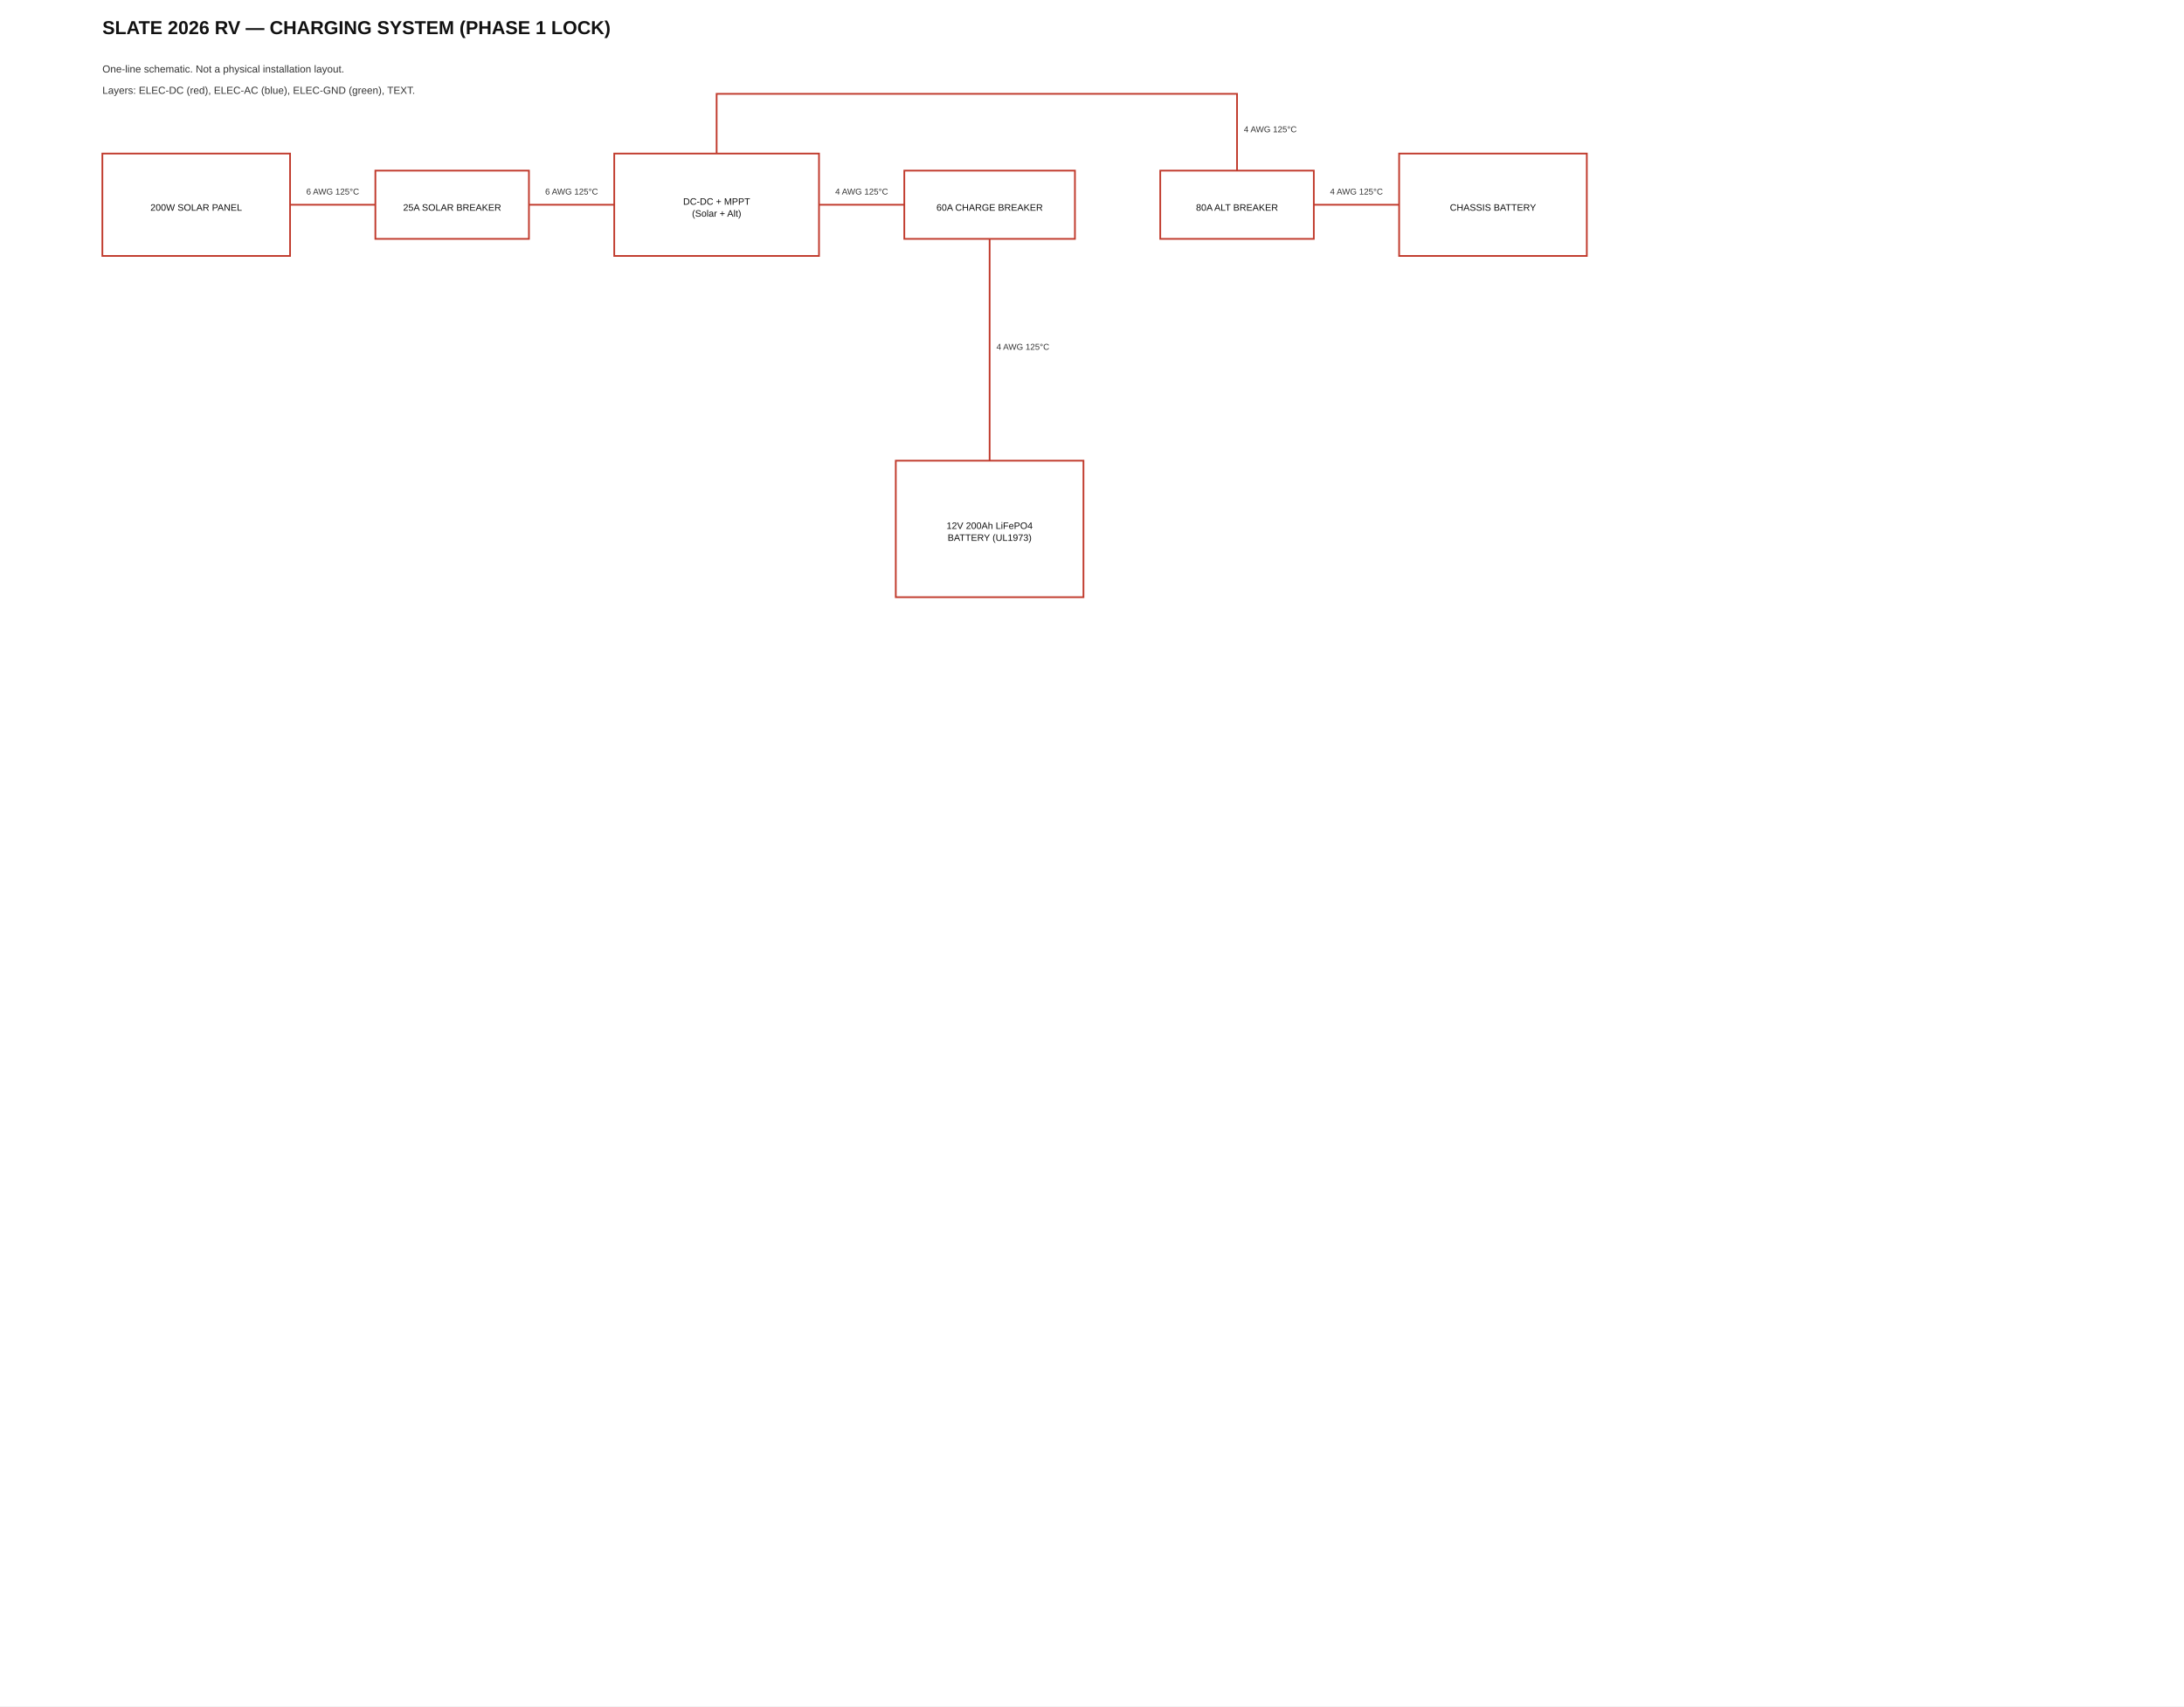
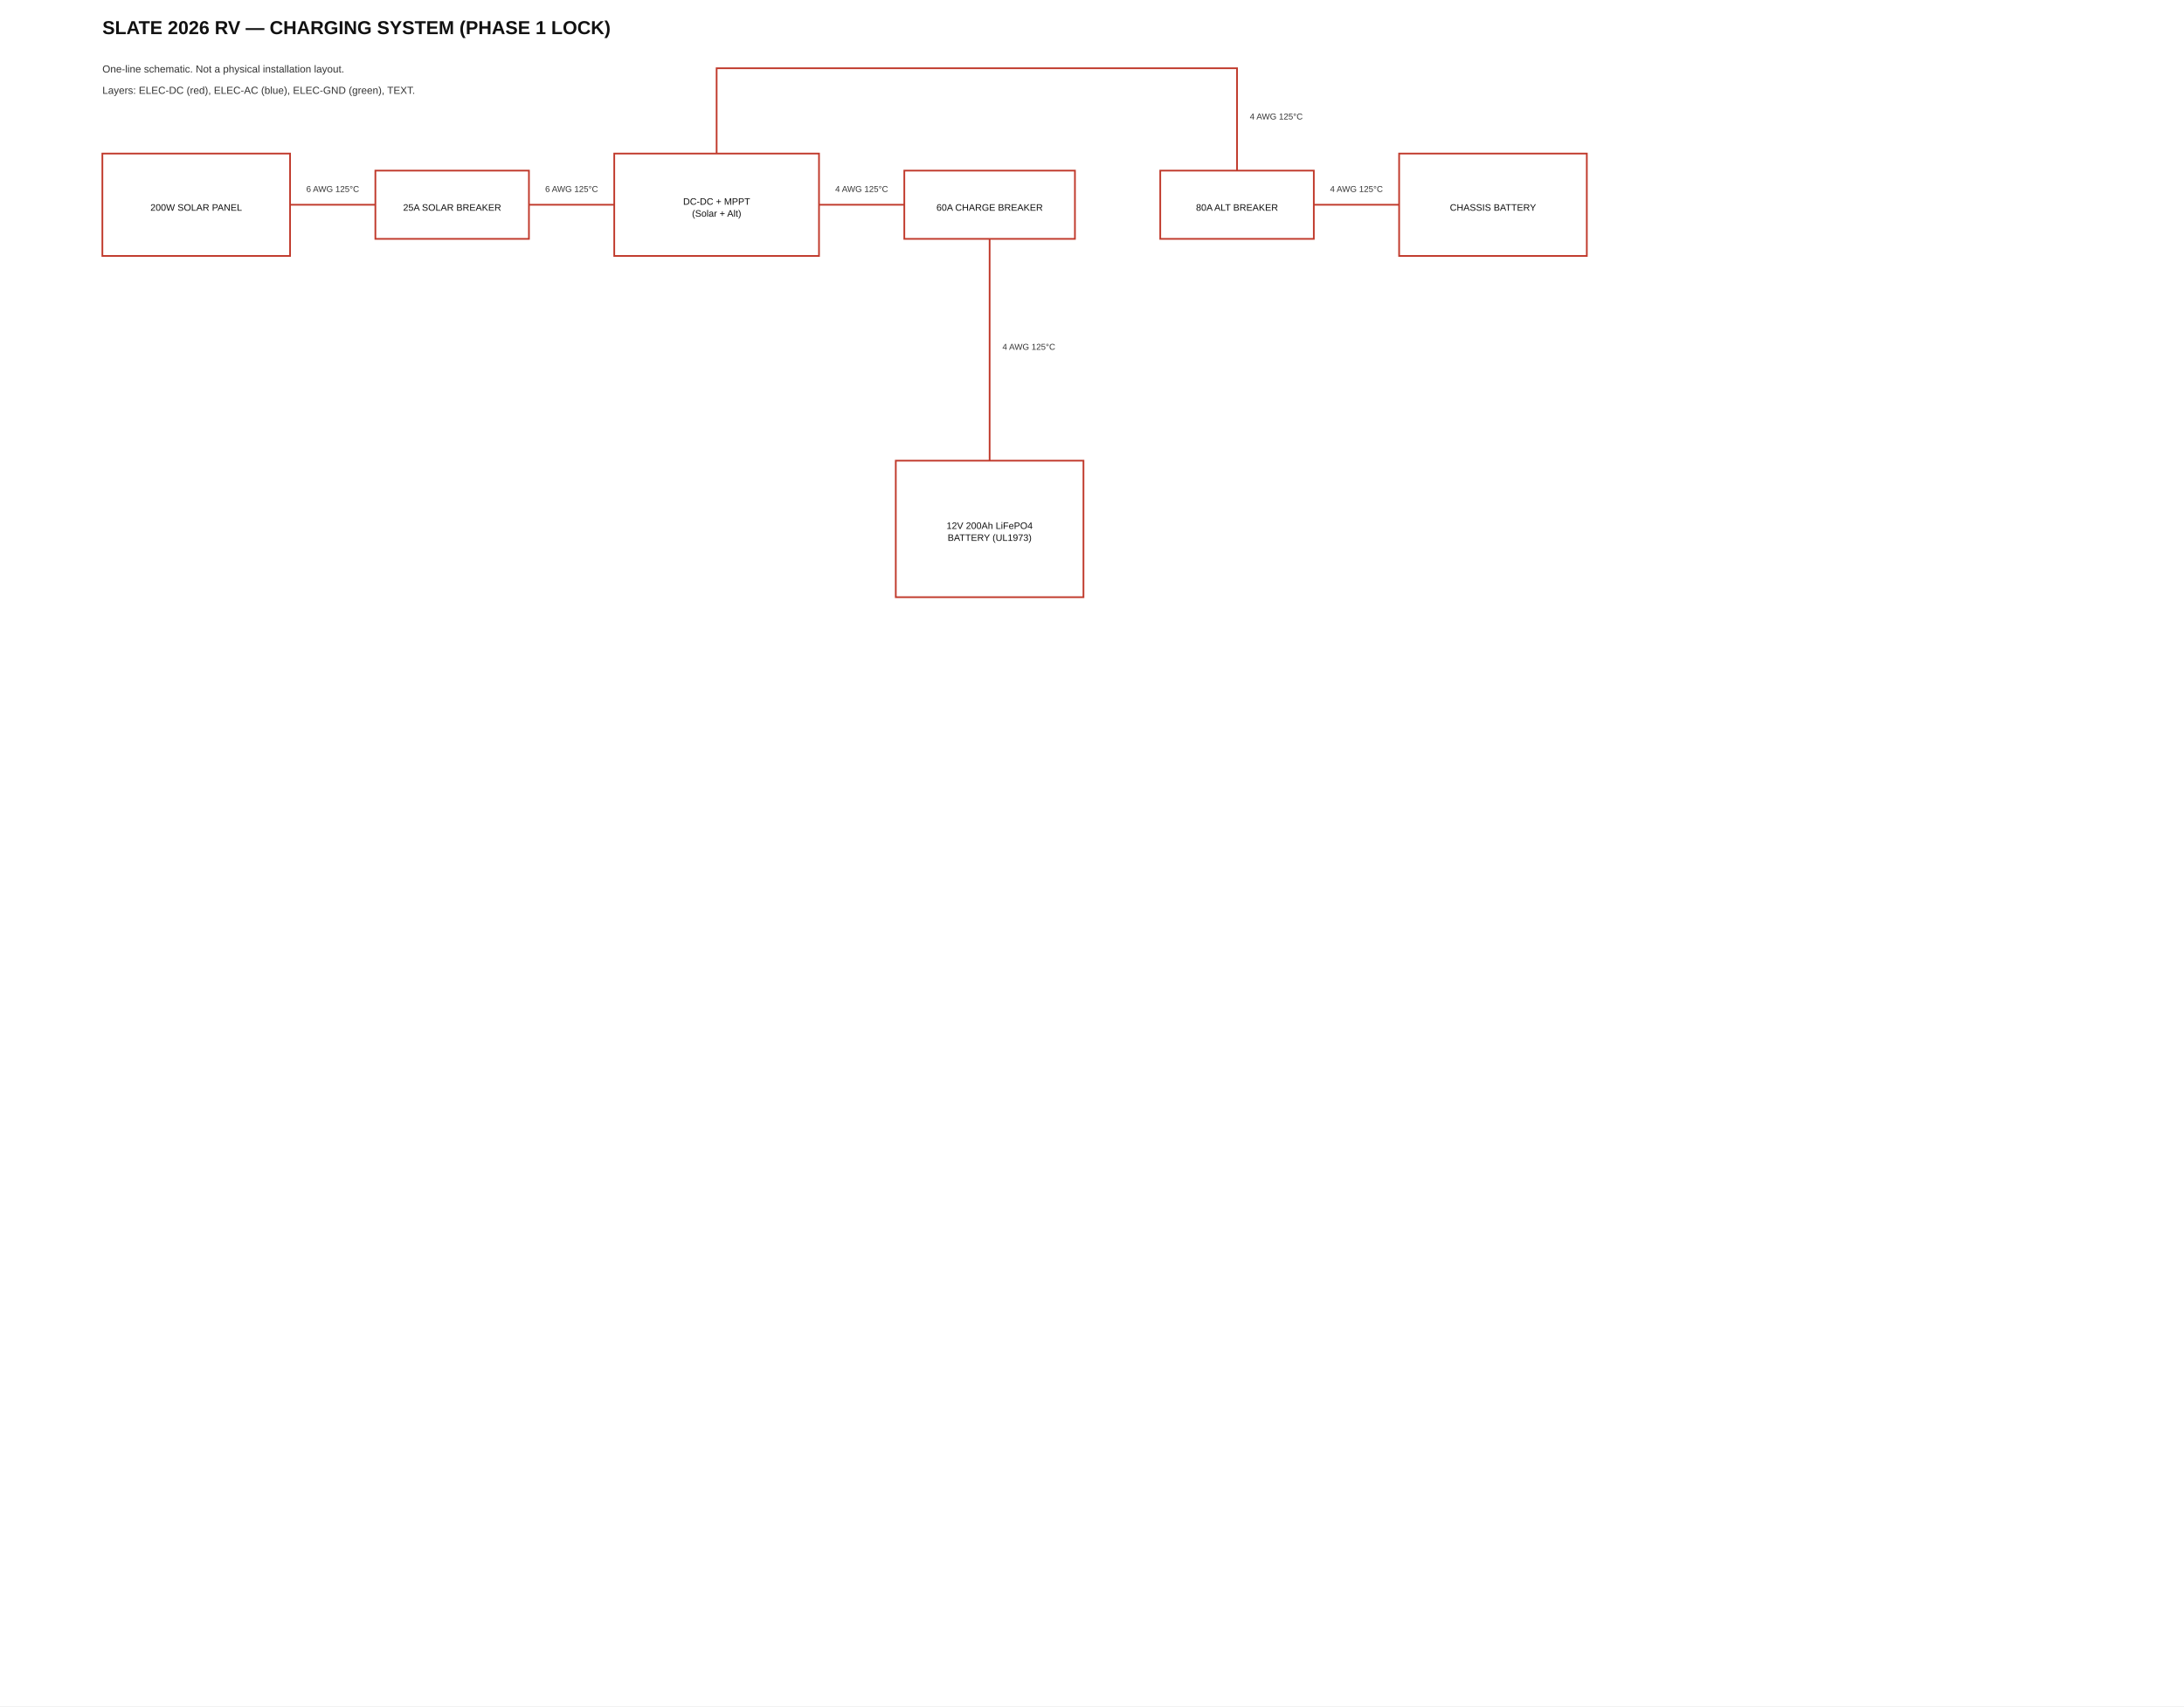
<svg xmlns="http://www.w3.org/2000/svg" viewBox="0 0 2560 2000" font-family="Arial, Helvetica, sans-serif" font-size="11" stroke-linecap="square">
  <rect width="100%" height="100%" fill="white" />
  <text x="120" y="40.0" font-size="22" font-weight="bold" fill="#111">SLATE 2026 RV — CHARGING SYSTEM (PHASE 1 LOCK)</text>
  <text x="120" y="85.0" font-size="12" fill="#333">One-line schematic. Not a physical installation layout.</text>
  <text x="120" y="110.0" font-size="12" fill="#333">Layers: ELEC-DC (red), ELEC-AC (blue), ELEC-GND (green), TEXT.</text>
  <polyline points="340.0,240.0 440.0,240.0" fill="none" stroke="#c0392b" stroke-width="2" />
-   <text x="390.0" y="228.0" text-anchor="middle" fill="#333" font-size="10">6 AWG 125°C</text>
+   <text x="390.0" y="225.0" text-anchor="middle" fill="#333" font-size="10">6 AWG 125°C</text>
  <polyline points="620.0,240.0 720.0,240.0" fill="none" stroke="#c0392b" stroke-width="2" />
-   <text x="670.0" y="228.0" text-anchor="middle" fill="#333" font-size="10">6 AWG 125°C</text>
+   <text x="670.0" y="225.0" text-anchor="middle" fill="#333" font-size="10">6 AWG 125°C</text>
  <polyline points="1640.0,240.0 1540.0,240.0" fill="none" stroke="#c0392b" stroke-width="2" />
-   <text x="1590.0" y="228.0" text-anchor="middle" fill="#333" font-size="10">4 AWG 125°C</text>
-   <polyline points="1450.0,200.0 1450.0,110.0 840.0,110.0 840.0,180.0" fill="none" stroke="#c0392b" stroke-width="2" />
-   <text x="1458.0" y="155.0" text-anchor="start" fill="#333" font-size="10">4 AWG 125°C</text>
+   <text x="1590.0" y="225.0" text-anchor="middle" fill="#333" font-size="10">4 AWG 125°C</text>
+   <polyline points="1450.0,200.0 1450.0,80.0 840.0,80.0 840.0,180.0" fill="none" stroke="#c0392b" stroke-width="2" />
+   <text x="1465.0" y="140.0" text-anchor="start" fill="#333" font-size="10">4 AWG 125°C</text>
  <polyline points="960.0,240.0 1060.0,240.0" fill="none" stroke="#c0392b" stroke-width="2" />
-   <text x="1010.0" y="228.0" text-anchor="middle" fill="#333" font-size="10">4 AWG 125°C</text>
+   <text x="1010.0" y="225.0" text-anchor="middle" fill="#333" font-size="10">4 AWG 125°C</text>
  <polyline points="1160.0,280.0 1160.0,540.0" fill="none" stroke="#c0392b" stroke-width="2" />
-   <text x="1168.0" y="410.0" text-anchor="start" fill="#333" font-size="10">4 AWG 125°C</text>
+   <text x="1175.0" y="410.0" text-anchor="start" fill="#333" font-size="10">4 AWG 125°C</text>
  <rect x="120.0" y="180.0" width="220.0" height="120.0" fill="white" stroke="#c0392b" stroke-width="2" />
  <text x="230.0" y="247.0" text-anchor="middle" fill="#111">200W SOLAR PANEL</text>
  <rect x="440.0" y="200.0" width="180.0" height="80.0" fill="white" stroke="#c0392b" stroke-width="2" />
  <text x="530.0" y="247.0" text-anchor="middle" fill="#111">25A SOLAR BREAKER</text>
  <rect x="720.0" y="180.0" width="240.0" height="120.0" fill="white" stroke="#c0392b" stroke-width="2" />
  <text x="840.0" y="240.0" text-anchor="middle" fill="#111">DC-DC + MPPT</text>
  <text x="840.0" y="254.0" text-anchor="middle" fill="#111">(Solar + Alt)</text>
  <rect x="1060.0" y="200.0" width="200.0" height="80.0" fill="white" stroke="#c0392b" stroke-width="2" />
  <text x="1160.0" y="247.0" text-anchor="middle" fill="#111">60A CHARGE BREAKER</text>
  <rect x="1360.0" y="200.0" width="180.0" height="80.0" fill="white" stroke="#c0392b" stroke-width="2" />
  <text x="1450.0" y="247.0" text-anchor="middle" fill="#111">80A ALT BREAKER</text>
  <rect x="1640.0" y="180.0" width="220.0" height="120.0" fill="white" stroke="#c0392b" stroke-width="2" />
  <text x="1750.0" y="247.0" text-anchor="middle" fill="#111">CHASSIS BATTERY</text>
  <rect x="1050.0" y="540.0" width="220.0" height="160.0" fill="white" stroke="#c0392b" stroke-width="2" />
  <text x="1160.0" y="620.0" text-anchor="middle" fill="#111">12V 200Ah LiFePO4</text>
  <text x="1160.0" y="634.0" text-anchor="middle" fill="#111">BATTERY (UL1973)</text>
</svg>
